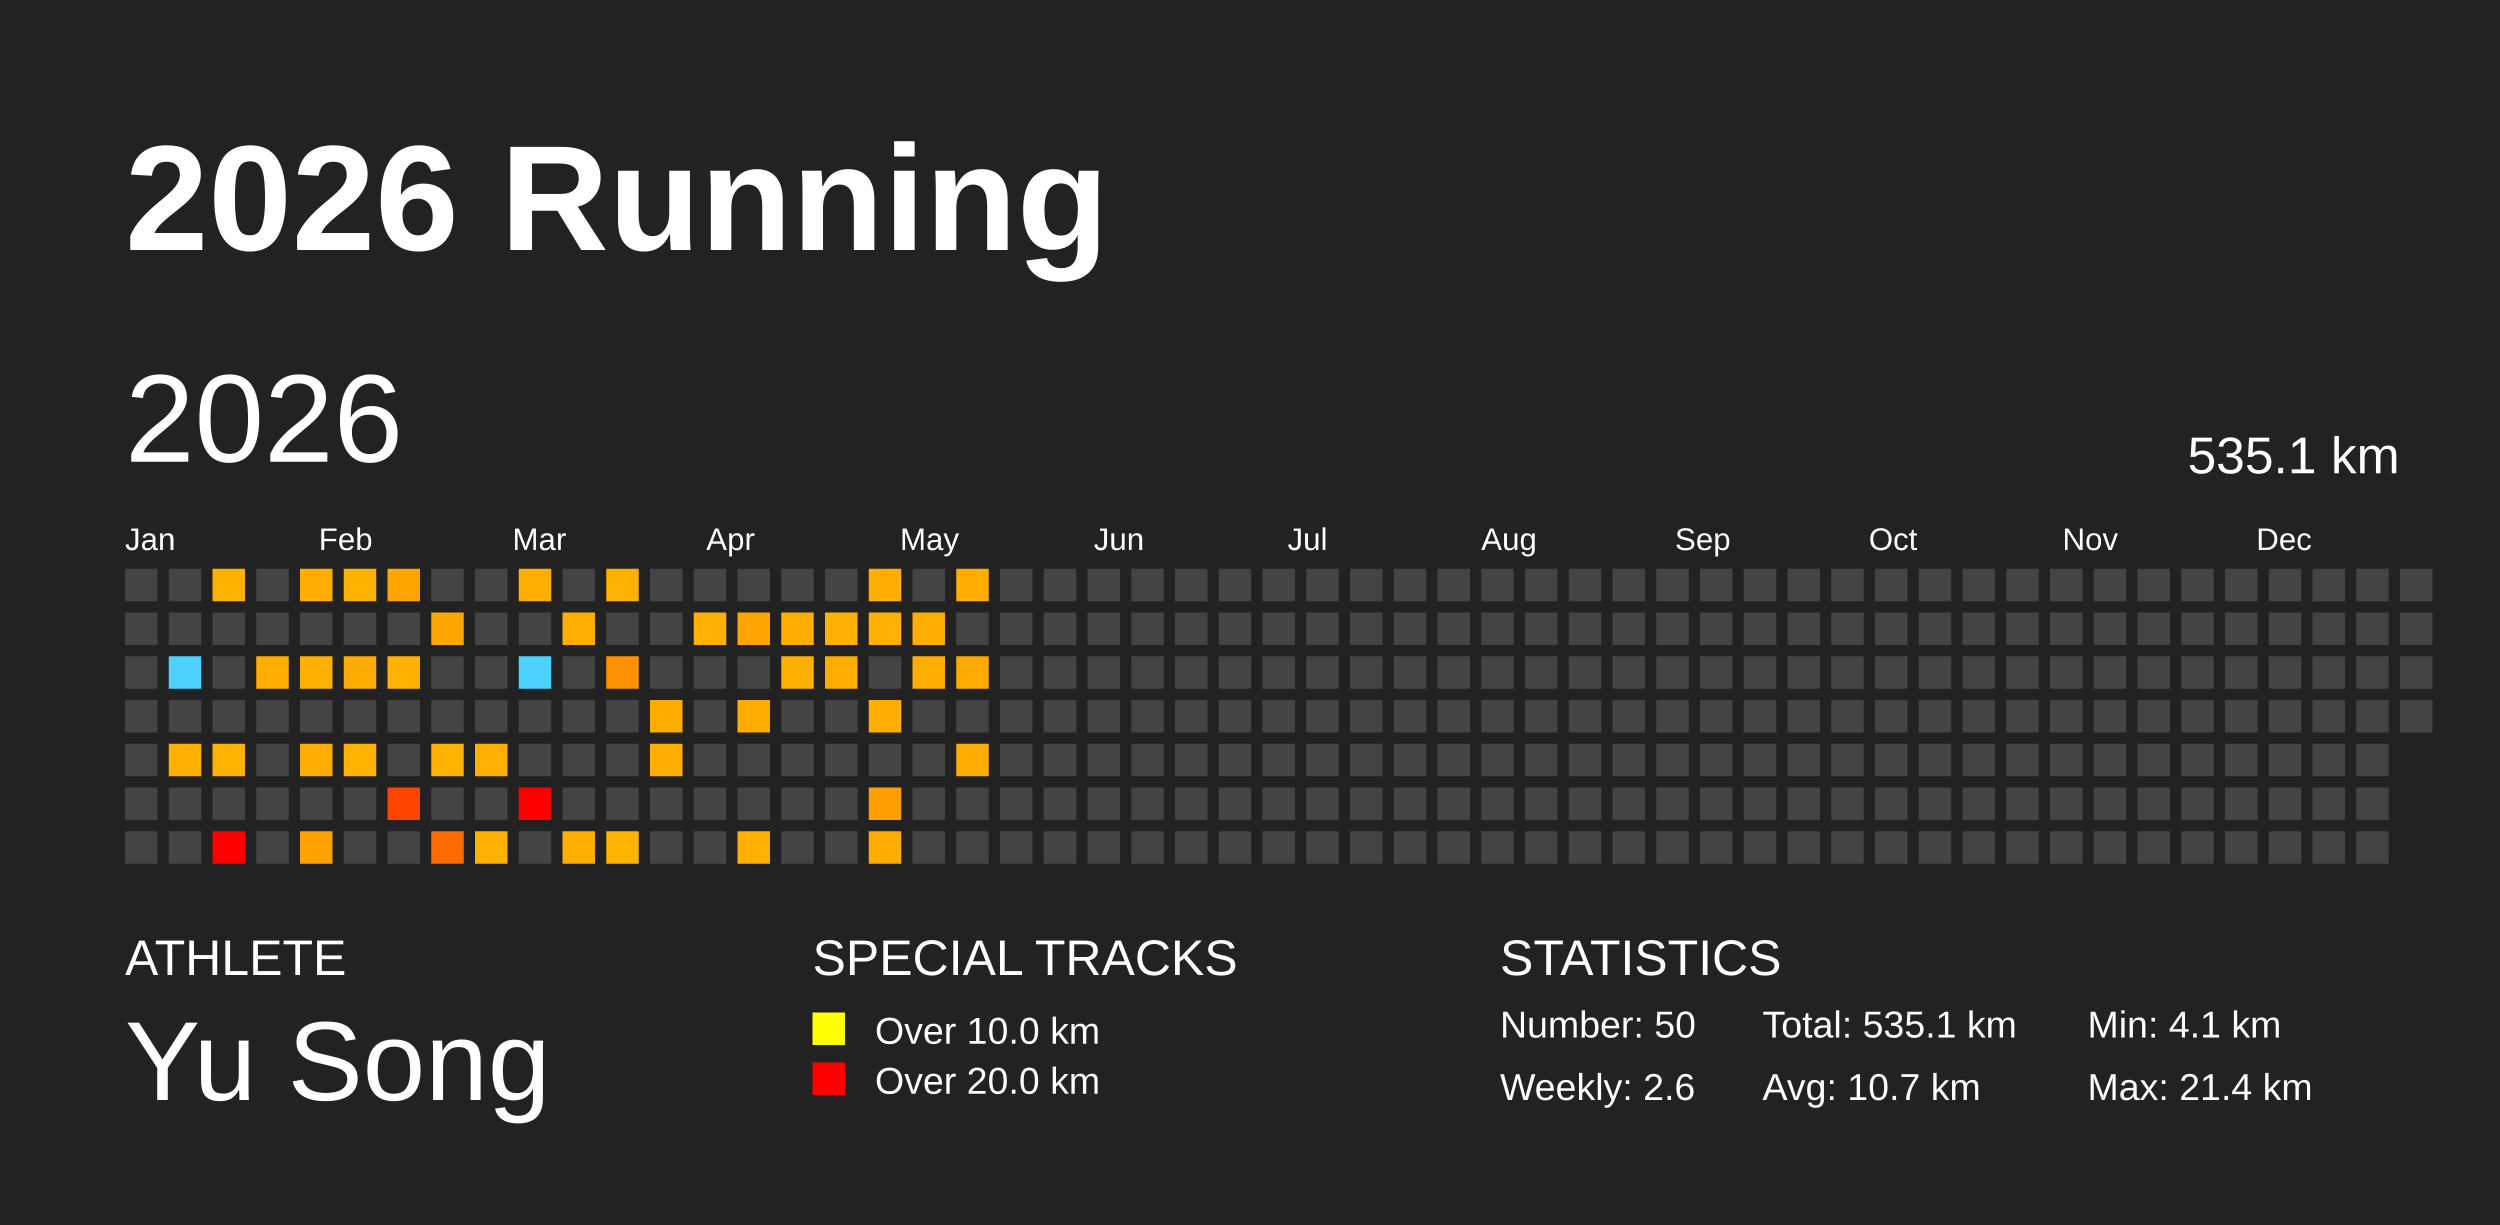
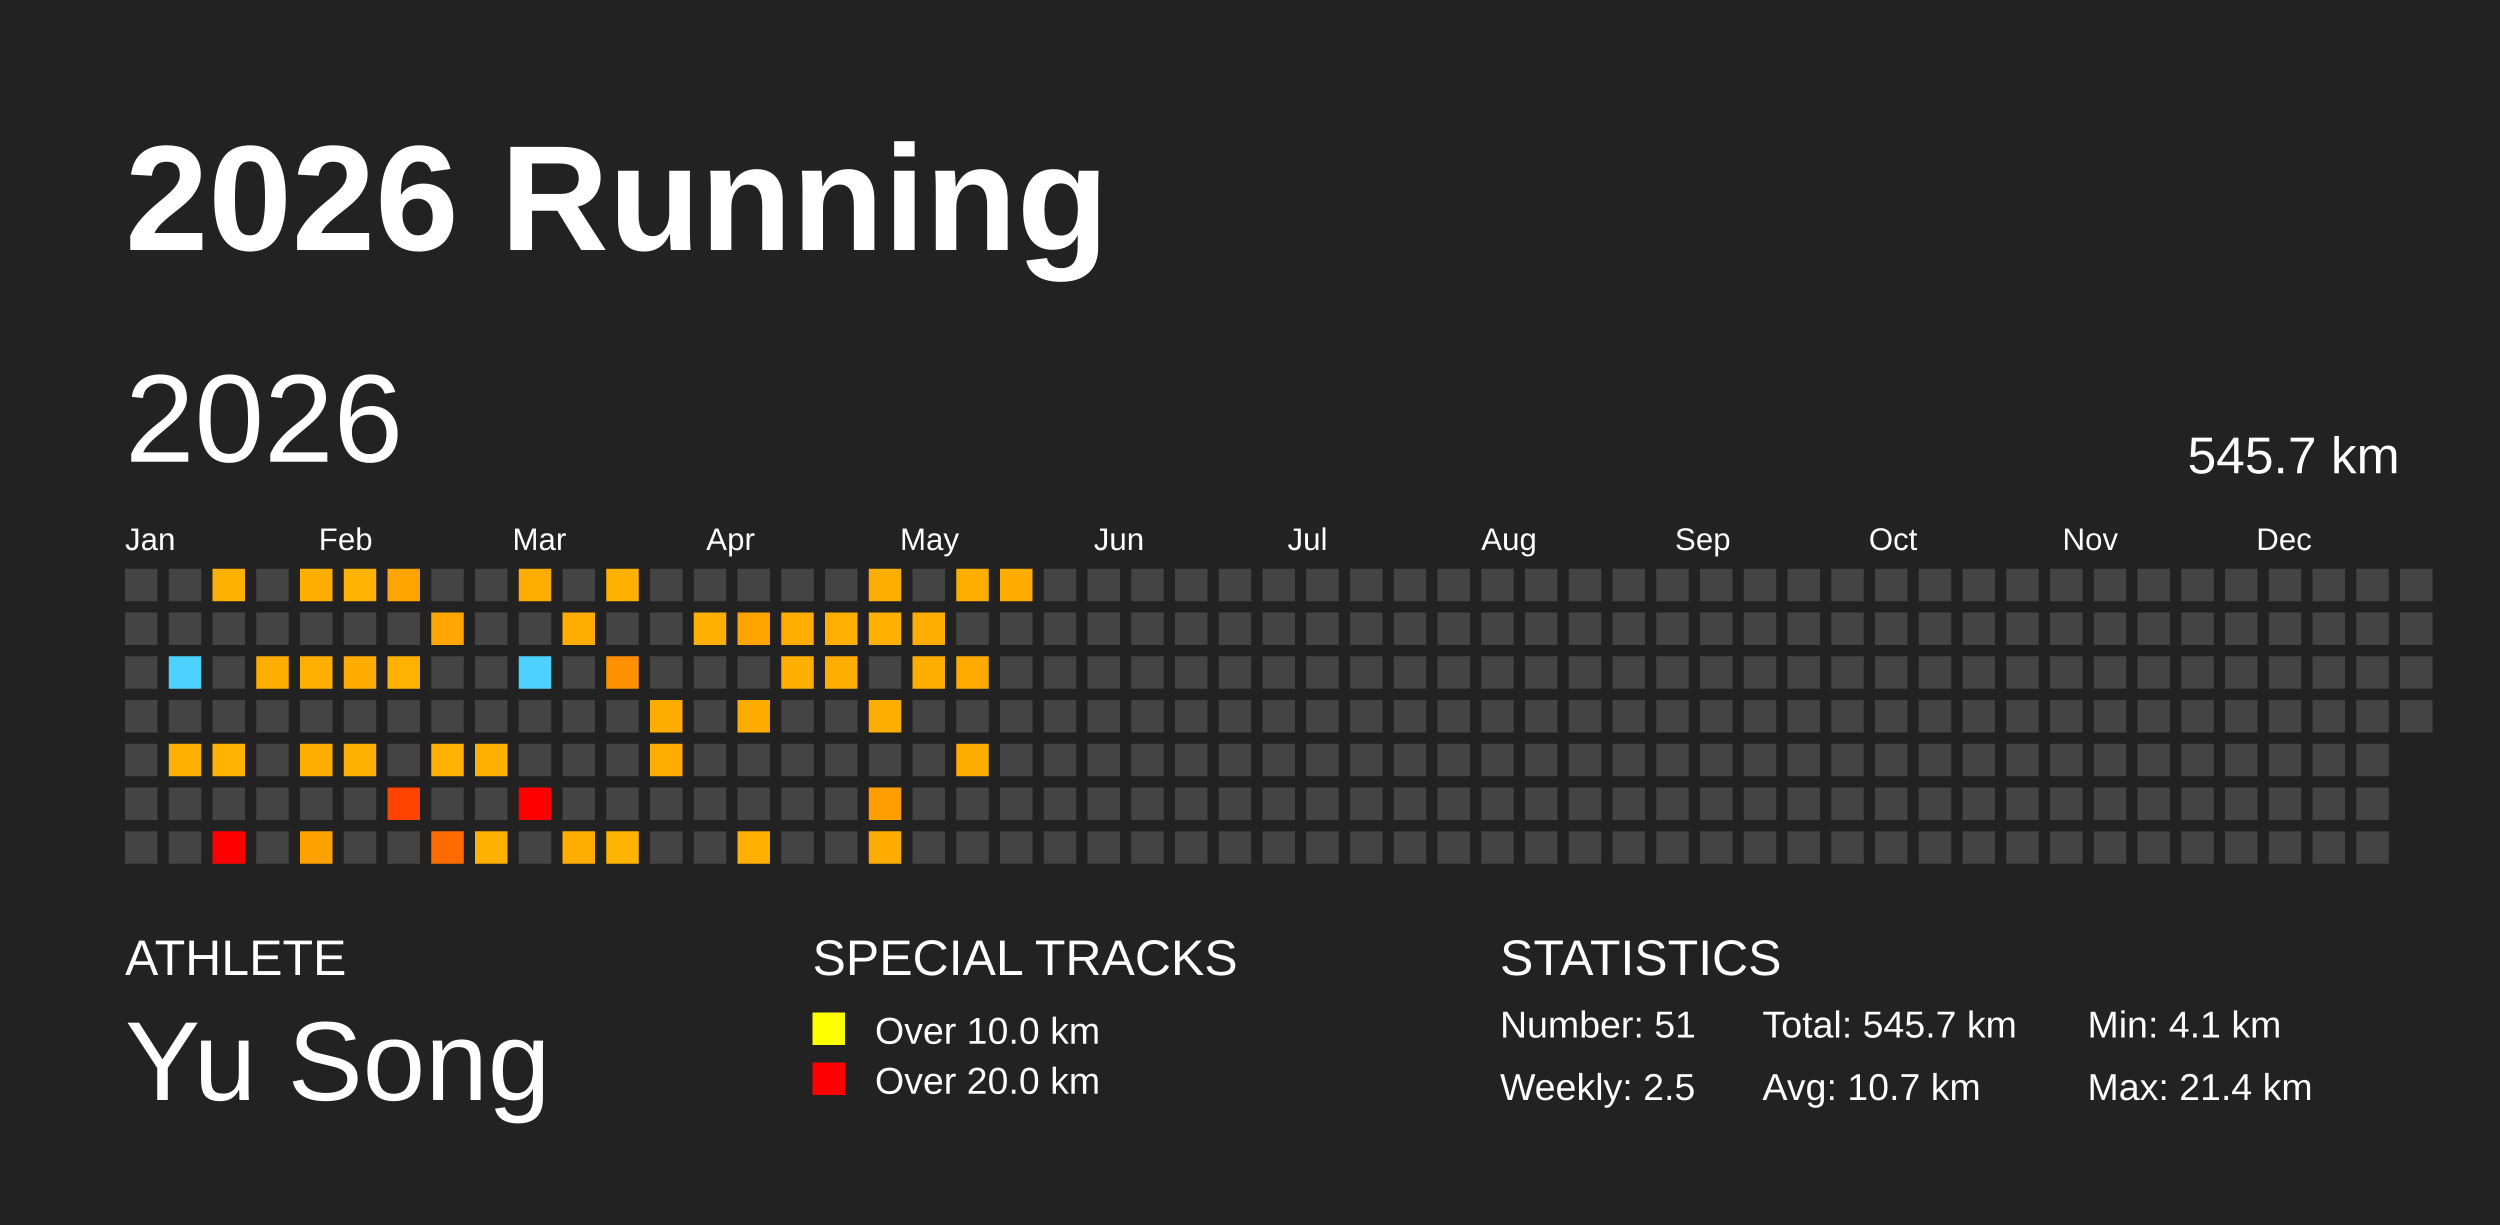
<svg xmlns="http://www.w3.org/2000/svg" baseProfile="full" height="98mm" version="1.1" viewBox="0,0,200,98" width="200mm">
  <defs />
  <rect fill="#222222" height="98" width="200" x="0" y="0" />
  <text fill="#FFFFFF" style="font-size:12px; font-family:Arial; font-weight:bold;" x="10" y="20">2026 Running</text>
  <text fill="#FFFFFF" style="font-size:4px; font-family:Arial" x="10" y="78">ATHLETE</text>
  <text fill="#FFFFFF" style="font-size:9px; font-family:Arial" x="10" y="88">Yu Song</text>
  <text fill="#FFFFFF" style="font-size:4px; font-family:Arial" x="65" y="78">SPECIAL TRACKS</text>
  <rect fill="yellow" height="2.6" width="2.6" x="65" y="81" />
  <text fill="#FFFFFF" style="font-size:3px; font-family:Arial" x="70" y="83.5">Over 10.0 km</text>
  <rect fill="red" height="2.6" width="2.6" x="65" y="85" />
  <text fill="#FFFFFF" style="font-size:3px; font-family:Arial" x="70" y="87.5">Over 20.0 km</text>
  <text fill="#FFFFFF" style="font-size:4px; font-family:Arial" x="120" y="78">STATISTICS</text>
-   <text fill="#FFFFFF" style="font-size:3px; font-family:Arial" x="120" y="83">Number: 50</text>
-   <text fill="#FFFFFF" style="font-size:3px; font-family:Arial" x="120" y="88">Weekly: 2.6</text>
-   <text fill="#FFFFFF" style="font-size:3px; font-family:Arial" x="141" y="83">Total: 535.1 km</text>
+   <text fill="#FFFFFF" style="font-size:3px; font-family:Arial" x="120" y="83">Number: 51</text>
+   <text fill="#FFFFFF" style="font-size:3px; font-family:Arial" x="120" y="88">Weekly: 2.5</text>
+   <text fill="#FFFFFF" style="font-size:3px; font-family:Arial" x="141" y="83">Total: 545.7 km</text>
  <text fill="#FFFFFF" style="font-size:3px; font-family:Arial" x="141" y="88">Avg: 10.7 km</text>
  <text fill="#FFFFFF" style="font-size:3px; font-family:Arial" x="167" y="83">Min: 4.1 km</text>
  <text fill="#FFFFFF" style="font-size:3px; font-family:Arial" x="167" y="88">Max: 21.4 km</text>
  <text dominant-baseline="hanging" fill="#FFFFFF" style="font-size:10.0px; font-family:Arial;" x="10" y="30">2026</text>
-   <text dominant-baseline="hanging" fill="#FFFFFF" style="font-size:4.125px; font-family:Arial;" x="175" y="35">535.1 km</text>
+   <text dominant-baseline="hanging" fill="#FFFFFF" style="font-size:4.125px; font-family:Arial;" x="175" y="35">545.7 km</text>
  <text fill="#FFFFFF" style="font-size:2.5px; font-family:Arial" x="10.0" y="44">Jan</text>
  <text fill="#FFFFFF" style="font-size:2.5px; font-family:Arial" x="25.5" y="44">Feb</text>
  <text fill="#FFFFFF" style="font-size:2.5px; font-family:Arial" x="41.0" y="44">Mar</text>
  <text fill="#FFFFFF" style="font-size:2.5px; font-family:Arial" x="56.5" y="44">Apr</text>
  <text fill="#FFFFFF" style="font-size:2.5px; font-family:Arial" x="72.0" y="44">May</text>
  <text fill="#FFFFFF" style="font-size:2.5px; font-family:Arial" x="87.5" y="44">Jun</text>
  <text fill="#FFFFFF" style="font-size:2.5px; font-family:Arial" x="103.0" y="44">Jul</text>
  <text fill="#FFFFFF" style="font-size:2.5px; font-family:Arial" x="118.5" y="44">Aug</text>
  <text fill="#FFFFFF" style="font-size:2.5px; font-family:Arial" x="134.0" y="44">Sep</text>
  <text fill="#FFFFFF" style="font-size:2.5px; font-family:Arial" x="149.5" y="44">Oct</text>
  <text fill="#FFFFFF" style="font-size:2.5px; font-family:Arial" x="165.0" y="44">Nov</text>
  <text fill="#FFFFFF" style="font-size:2.5px; font-family:Arial" x="180.5" y="44">Dec</text>
  <rect fill="#444444" height="2.6" width="2.6" x="10.0" y="45.5" />
  <rect fill="#444444" height="2.6" width="2.6" x="10.0" y="49.0" />
  <rect fill="#444444" height="2.6" width="2.6" x="10.0" y="52.5" />
  <rect fill="#444444" height="2.6" width="2.6" x="10.0" y="56.0" />
  <rect fill="#444444" height="2.6" width="2.6" x="10.0" y="59.5" />
  <rect fill="#444444" height="2.6" width="2.6" x="10.0" y="63.0" />
  <rect fill="#444444" height="2.6" width="2.6" x="10.0" y="66.5" />
  <rect fill="#444444" height="2.6" width="2.6" x="13.5" y="45.5" />
  <rect fill="#444444" height="2.6" width="2.6" x="13.5" y="49.0" />
  <rect fill="#4dd2ff" height="2.6" width="2.6" x="13.5" y="52.5" />
  <rect fill="#444444" height="2.6" width="2.6" x="13.5" y="56.0" />
  <rect fill="#ffb000" height="2.6" width="2.6" x="13.5" y="59.5" />
  <rect fill="#444444" height="2.6" width="2.6" x="13.5" y="63.0" />
  <rect fill="#444444" height="2.6" width="2.6" x="13.5" y="66.5" />
  <rect fill="#ffb100" height="2.6" width="2.6" x="17.0" y="45.5" />
  <rect fill="#444444" height="2.6" width="2.6" x="17.0" y="49.0" />
  <rect fill="#444444" height="2.6" width="2.6" x="17.0" y="52.5" />
  <rect fill="#444444" height="2.6" width="2.6" x="17.0" y="56.0" />
  <rect fill="#ffb300" height="2.6" width="2.6" x="17.0" y="59.5" />
  <rect fill="#444444" height="2.6" width="2.6" x="17.0" y="63.0" />
  <rect fill="red" height="2.6" width="2.6" x="17.0" y="66.5" />
  <rect fill="#444444" height="2.6" width="2.6" x="20.5" y="45.5" />
  <rect fill="#444444" height="2.6" width="2.6" x="20.5" y="49.0" />
  <rect fill="#ffae00" height="2.6" width="2.6" x="20.5" y="52.5" />
  <rect fill="#444444" height="2.6" width="2.6" x="20.5" y="56.0" />
  <rect fill="#444444" height="2.6" width="2.6" x="20.5" y="59.5" />
  <rect fill="#444444" height="2.6" width="2.6" x="20.5" y="63.0" />
  <rect fill="#444444" height="2.6" width="2.6" x="20.5" y="66.5" />
  <rect fill="#ffae00" height="2.6" width="2.6" x="24.0" y="45.5" />
  <rect fill="#444444" height="2.6" width="2.6" x="24.0" y="49.0" />
  <rect fill="#ffb000" height="2.6" width="2.6" x="24.0" y="52.5" />
  <rect fill="#444444" height="2.6" width="2.6" x="24.0" y="56.0" />
  <rect fill="#ffad00" height="2.6" width="2.6" x="24.0" y="59.5" />
  <rect fill="#444444" height="2.6" width="2.6" x="24.0" y="63.0" />
  <rect fill="#ffa200" height="2.6" width="2.6" x="24.0" y="66.5" />
  <rect fill="#ffb200" height="2.6" width="2.6" x="27.5" y="45.5" />
  <rect fill="#444444" height="2.6" width="2.6" x="27.5" y="49.0" />
  <rect fill="#ffab00" height="2.6" width="2.6" x="27.5" y="52.5" />
  <rect fill="#444444" height="2.6" width="2.6" x="27.5" y="56.0" />
  <rect fill="#ffb100" height="2.6" width="2.6" x="27.5" y="59.5" />
  <rect fill="#444444" height="2.6" width="2.6" x="27.5" y="63.0" />
  <rect fill="#444444" height="2.6" width="2.6" x="27.5" y="66.5" />
  <rect fill="#ffa400" height="2.6" width="2.6" x="31.0" y="45.5" />
  <rect fill="#444444" height="2.6" width="2.6" x="31.0" y="49.0" />
  <rect fill="#ffb200" height="2.6" width="2.6" x="31.0" y="52.5" />
  <rect fill="#444444" height="2.6" width="2.6" x="31.0" y="56.0" />
  <rect fill="#444444" height="2.6" width="2.6" x="31.0" y="59.5" />
  <rect fill="#ff4400" height="2.6" width="2.6" x="31.0" y="63.0" />
  <rect fill="#444444" height="2.6" width="2.6" x="31.0" y="66.5" />
  <rect fill="#444444" height="2.6" width="2.6" x="34.5" y="45.5" />
  <rect fill="#ffa600" height="2.6" width="2.6" x="34.5" y="49.0" />
  <rect fill="#444444" height="2.6" width="2.6" x="34.5" y="52.5" />
  <rect fill="#444444" height="2.6" width="2.6" x="34.5" y="56.0" />
  <rect fill="#ffb300" height="2.6" width="2.6" x="34.5" y="59.5" />
  <rect fill="#444444" height="2.6" width="2.6" x="34.5" y="63.0" />
  <rect fill="#ff6b00" height="2.6" width="2.6" x="34.5" y="66.5" />
  <rect fill="#444444" height="2.6" width="2.6" x="38.0" y="45.5" />
  <rect fill="#444444" height="2.6" width="2.6" x="38.0" y="49.0" />
  <rect fill="#444444" height="2.6" width="2.6" x="38.0" y="52.5" />
  <rect fill="#444444" height="2.6" width="2.6" x="38.0" y="56.0" />
  <rect fill="#ffb000" height="2.6" width="2.6" x="38.0" y="59.5" />
  <rect fill="#444444" height="2.6" width="2.6" x="38.0" y="63.0" />
  <rect fill="#ffb100" height="2.6" width="2.6" x="38.0" y="66.5" />
  <rect fill="#ffad00" height="2.6" width="2.6" x="41.5" y="45.5" />
  <rect fill="#444444" height="2.6" width="2.6" x="41.5" y="49.0" />
  <rect fill="#4dd2ff" height="2.6" width="2.6" x="41.5" y="52.5" />
  <rect fill="#444444" height="2.6" width="2.6" x="41.5" y="56.0" />
  <rect fill="#444444" height="2.6" width="2.6" x="41.5" y="59.5" />
  <rect fill="red" height="2.6" width="2.6" x="41.5" y="63.0" />
  <rect fill="#444444" height="2.6" width="2.6" x="41.5" y="66.5" />
  <rect fill="#444444" height="2.6" width="2.6" x="45.0" y="45.5" />
  <rect fill="#ffae00" height="2.6" width="2.6" x="45.0" y="49.0" />
  <rect fill="#444444" height="2.6" width="2.6" x="45.0" y="52.5" />
  <rect fill="#444444" height="2.6" width="2.6" x="45.0" y="56.0" />
  <rect fill="#444444" height="2.6" width="2.6" x="45.0" y="59.5" />
  <rect fill="#444444" height="2.6" width="2.6" x="45.0" y="63.0" />
  <rect fill="#ffae00" height="2.6" width="2.6" x="45.0" y="66.5" />
  <rect fill="#ffb100" height="2.6" width="2.6" x="48.5" y="45.5" />
  <rect fill="#444444" height="2.6" width="2.6" x="48.5" y="49.0" />
  <rect fill="#ff9100" height="2.6" width="2.6" x="48.5" y="52.5" />
  <rect fill="#444444" height="2.6" width="2.6" x="48.5" y="56.0" />
  <rect fill="#444444" height="2.6" width="2.6" x="48.5" y="59.5" />
  <rect fill="#444444" height="2.6" width="2.6" x="48.5" y="63.0" />
  <rect fill="#ffb400" height="2.6" width="2.6" x="48.5" y="66.5" />
  <rect fill="#444444" height="2.6" width="2.6" x="52.0" y="45.5" />
  <rect fill="#444444" height="2.6" width="2.6" x="52.0" y="49.0" />
  <rect fill="#444444" height="2.6" width="2.6" x="52.0" y="52.5" />
  <rect fill="#ffac00" height="2.6" width="2.6" x="52.0" y="56.0" />
  <rect fill="#ffae00" height="2.6" width="2.6" x="52.0" y="59.5" />
  <rect fill="#444444" height="2.6" width="2.6" x="52.0" y="63.0" />
  <rect fill="#444444" height="2.6" width="2.6" x="52.0" y="66.5" />
  <rect fill="#444444" height="2.6" width="2.6" x="55.5" y="45.5" />
  <rect fill="#ffb000" height="2.6" width="2.6" x="55.5" y="49.0" />
  <rect fill="#444444" height="2.6" width="2.6" x="55.5" y="52.5" />
  <rect fill="#444444" height="2.6" width="2.6" x="55.5" y="56.0" />
  <rect fill="#444444" height="2.6" width="2.6" x="55.5" y="59.5" />
  <rect fill="#444444" height="2.6" width="2.6" x="55.5" y="63.0" />
  <rect fill="#444444" height="2.6" width="2.6" x="55.5" y="66.5" />
  <rect fill="#444444" height="2.6" width="2.6" x="59.0" y="45.5" />
  <rect fill="#ffa400" height="2.6" width="2.6" x="59.0" y="49.0" />
  <rect fill="#444444" height="2.6" width="2.6" x="59.0" y="52.5" />
  <rect fill="#ffac00" height="2.6" width="2.6" x="59.0" y="56.0" />
  <rect fill="#444444" height="2.6" width="2.6" x="59.0" y="59.5" />
  <rect fill="#444444" height="2.6" width="2.6" x="59.0" y="63.0" />
  <rect fill="#ffb000" height="2.6" width="2.6" x="59.0" y="66.5" />
  <rect fill="#444444" height="2.6" width="2.6" x="62.5" y="45.5" />
  <rect fill="#ffae00" height="2.6" width="2.6" x="62.5" y="49.0" />
  <rect fill="#ffaf00" height="2.6" width="2.6" x="62.5" y="52.5" />
  <rect fill="#444444" height="2.6" width="2.6" x="62.5" y="56.0" />
  <rect fill="#444444" height="2.6" width="2.6" x="62.5" y="59.5" />
  <rect fill="#444444" height="2.6" width="2.6" x="62.5" y="63.0" />
  <rect fill="#444444" height="2.6" width="2.6" x="62.5" y="66.5" />
  <rect fill="#444444" height="2.6" width="2.6" x="66.0" y="45.5" />
  <rect fill="#ffb000" height="2.6" width="2.6" x="66.0" y="49.0" />
  <rect fill="#ffae00" height="2.6" width="2.6" x="66.0" y="52.5" />
  <rect fill="#444444" height="2.6" width="2.6" x="66.0" y="56.0" />
  <rect fill="#444444" height="2.6" width="2.6" x="66.0" y="59.5" />
  <rect fill="#444444" height="2.6" width="2.6" x="66.0" y="63.0" />
  <rect fill="#444444" height="2.6" width="2.6" x="66.0" y="66.5" />
  <rect fill="#ffae00" height="2.6" width="2.6" x="69.5" y="45.5" />
  <rect fill="#ffb000" height="2.6" width="2.6" x="69.5" y="49.0" />
  <rect fill="#444444" height="2.6" width="2.6" x="69.5" y="52.5" />
  <rect fill="#ffae00" height="2.6" width="2.6" x="69.5" y="56.0" />
  <rect fill="#444444" height="2.6" width="2.6" x="69.5" y="59.5" />
  <rect fill="#ff9e00" height="2.6" width="2.6" x="69.5" y="63.0" />
  <rect fill="#ffac00" height="2.6" width="2.6" x="69.5" y="66.5" />
  <rect fill="#444444" height="2.6" width="2.6" x="73.0" y="45.5" />
  <rect fill="#ffad00" height="2.6" width="2.6" x="73.0" y="49.0" />
  <rect fill="#ffae00" height="2.6" width="2.6" x="73.0" y="52.5" />
  <rect fill="#444444" height="2.6" width="2.6" x="73.0" y="56.0" />
  <rect fill="#444444" height="2.6" width="2.6" x="73.0" y="59.5" />
  <rect fill="#444444" height="2.6" width="2.6" x="73.0" y="63.0" />
  <rect fill="#444444" height="2.6" width="2.6" x="73.0" y="66.5" />
  <rect fill="#ffae00" height="2.6" width="2.6" x="76.5" y="45.5" />
  <rect fill="#444444" height="2.6" width="2.6" x="76.5" y="49.0" />
  <rect fill="#ffaa00" height="2.6" width="2.6" x="76.5" y="52.5" />
  <rect fill="#444444" height="2.6" width="2.6" x="76.5" y="56.0" />
  <rect fill="#ffac00" height="2.6" width="2.6" x="76.5" y="59.5" />
  <rect fill="#444444" height="2.6" width="2.6" x="76.5" y="63.0" />
  <rect fill="#444444" height="2.6" width="2.6" x="76.5" y="66.5" />
-   <rect fill="#444444" height="2.6" width="2.6" x="80.0" y="45.5" />
+   <rect fill="#ffab00" height="2.6" width="2.6" x="80.0" y="45.5" />
  <rect fill="#444444" height="2.6" width="2.6" x="80.0" y="49.0" />
  <rect fill="#444444" height="2.6" width="2.6" x="80.0" y="52.5" />
  <rect fill="#444444" height="2.6" width="2.6" x="80.0" y="56.0" />
  <rect fill="#444444" height="2.6" width="2.6" x="80.0" y="59.5" />
  <rect fill="#444444" height="2.6" width="2.6" x="80.0" y="63.0" />
  <rect fill="#444444" height="2.6" width="2.6" x="80.0" y="66.5" />
  <rect fill="#444444" height="2.6" width="2.6" x="83.5" y="45.5" />
  <rect fill="#444444" height="2.6" width="2.6" x="83.5" y="49.0" />
  <rect fill="#444444" height="2.6" width="2.6" x="83.5" y="52.5" />
  <rect fill="#444444" height="2.6" width="2.6" x="83.5" y="56.0" />
  <rect fill="#444444" height="2.6" width="2.6" x="83.5" y="59.5" />
  <rect fill="#444444" height="2.6" width="2.6" x="83.5" y="63.0" />
  <rect fill="#444444" height="2.6" width="2.6" x="83.5" y="66.5" />
  <rect fill="#444444" height="2.6" width="2.6" x="87.0" y="45.5" />
  <rect fill="#444444" height="2.6" width="2.6" x="87.0" y="49.0" />
  <rect fill="#444444" height="2.6" width="2.6" x="87.0" y="52.5" />
  <rect fill="#444444" height="2.6" width="2.6" x="87.0" y="56.0" />
  <rect fill="#444444" height="2.6" width="2.6" x="87.0" y="59.5" />
  <rect fill="#444444" height="2.6" width="2.6" x="87.0" y="63.0" />
  <rect fill="#444444" height="2.6" width="2.6" x="87.0" y="66.5" />
  <rect fill="#444444" height="2.6" width="2.6" x="90.5" y="45.5" />
  <rect fill="#444444" height="2.6" width="2.6" x="90.5" y="49.0" />
  <rect fill="#444444" height="2.6" width="2.6" x="90.5" y="52.5" />
  <rect fill="#444444" height="2.6" width="2.6" x="90.5" y="56.0" />
  <rect fill="#444444" height="2.6" width="2.6" x="90.5" y="59.5" />
  <rect fill="#444444" height="2.6" width="2.6" x="90.5" y="63.0" />
  <rect fill="#444444" height="2.6" width="2.6" x="90.5" y="66.5" />
  <rect fill="#444444" height="2.6" width="2.6" x="94.0" y="45.5" />
  <rect fill="#444444" height="2.6" width="2.6" x="94.0" y="49.0" />
  <rect fill="#444444" height="2.6" width="2.6" x="94.0" y="52.5" />
  <rect fill="#444444" height="2.6" width="2.6" x="94.0" y="56.0" />
  <rect fill="#444444" height="2.6" width="2.6" x="94.0" y="59.5" />
  <rect fill="#444444" height="2.6" width="2.6" x="94.0" y="63.0" />
  <rect fill="#444444" height="2.6" width="2.6" x="94.0" y="66.5" />
  <rect fill="#444444" height="2.6" width="2.6" x="97.5" y="45.5" />
  <rect fill="#444444" height="2.6" width="2.6" x="97.5" y="49.0" />
  <rect fill="#444444" height="2.6" width="2.6" x="97.5" y="52.5" />
  <rect fill="#444444" height="2.6" width="2.6" x="97.5" y="56.0" />
  <rect fill="#444444" height="2.6" width="2.6" x="97.5" y="59.5" />
  <rect fill="#444444" height="2.6" width="2.6" x="97.5" y="63.0" />
  <rect fill="#444444" height="2.6" width="2.6" x="97.5" y="66.5" />
  <rect fill="#444444" height="2.6" width="2.6" x="101.0" y="45.5" />
  <rect fill="#444444" height="2.6" width="2.6" x="101.0" y="49.0" />
  <rect fill="#444444" height="2.6" width="2.6" x="101.0" y="52.5" />
  <rect fill="#444444" height="2.6" width="2.6" x="101.0" y="56.0" />
  <rect fill="#444444" height="2.6" width="2.6" x="101.0" y="59.5" />
  <rect fill="#444444" height="2.6" width="2.6" x="101.0" y="63.0" />
  <rect fill="#444444" height="2.6" width="2.6" x="101.0" y="66.5" />
  <rect fill="#444444" height="2.6" width="2.6" x="104.5" y="45.5" />
  <rect fill="#444444" height="2.6" width="2.6" x="104.5" y="49.0" />
  <rect fill="#444444" height="2.6" width="2.6" x="104.5" y="52.5" />
  <rect fill="#444444" height="2.6" width="2.6" x="104.5" y="56.0" />
  <rect fill="#444444" height="2.6" width="2.6" x="104.5" y="59.5" />
  <rect fill="#444444" height="2.6" width="2.6" x="104.5" y="63.0" />
  <rect fill="#444444" height="2.6" width="2.6" x="104.5" y="66.5" />
  <rect fill="#444444" height="2.6" width="2.6" x="108.0" y="45.5" />
  <rect fill="#444444" height="2.6" width="2.6" x="108.0" y="49.0" />
  <rect fill="#444444" height="2.6" width="2.6" x="108.0" y="52.5" />
  <rect fill="#444444" height="2.6" width="2.6" x="108.0" y="56.0" />
  <rect fill="#444444" height="2.6" width="2.6" x="108.0" y="59.5" />
  <rect fill="#444444" height="2.6" width="2.6" x="108.0" y="63.0" />
  <rect fill="#444444" height="2.6" width="2.6" x="108.0" y="66.5" />
  <rect fill="#444444" height="2.6" width="2.6" x="111.5" y="45.5" />
  <rect fill="#444444" height="2.6" width="2.6" x="111.5" y="49.0" />
  <rect fill="#444444" height="2.6" width="2.6" x="111.5" y="52.5" />
  <rect fill="#444444" height="2.6" width="2.6" x="111.5" y="56.0" />
  <rect fill="#444444" height="2.6" width="2.6" x="111.5" y="59.5" />
  <rect fill="#444444" height="2.6" width="2.6" x="111.5" y="63.0" />
  <rect fill="#444444" height="2.6" width="2.6" x="111.5" y="66.5" />
  <rect fill="#444444" height="2.6" width="2.6" x="115.0" y="45.5" />
  <rect fill="#444444" height="2.6" width="2.6" x="115.0" y="49.0" />
  <rect fill="#444444" height="2.6" width="2.6" x="115.0" y="52.5" />
  <rect fill="#444444" height="2.6" width="2.6" x="115.0" y="56.0" />
  <rect fill="#444444" height="2.6" width="2.6" x="115.0" y="59.5" />
  <rect fill="#444444" height="2.6" width="2.6" x="115.0" y="63.0" />
  <rect fill="#444444" height="2.6" width="2.6" x="115.0" y="66.5" />
  <rect fill="#444444" height="2.6" width="2.6" x="118.5" y="45.5" />
  <rect fill="#444444" height="2.6" width="2.6" x="118.5" y="49.0" />
  <rect fill="#444444" height="2.6" width="2.6" x="118.5" y="52.5" />
  <rect fill="#444444" height="2.6" width="2.6" x="118.5" y="56.0" />
  <rect fill="#444444" height="2.6" width="2.6" x="118.5" y="59.5" />
  <rect fill="#444444" height="2.6" width="2.6" x="118.5" y="63.0" />
  <rect fill="#444444" height="2.6" width="2.6" x="118.5" y="66.5" />
  <rect fill="#444444" height="2.6" width="2.6" x="122.0" y="45.5" />
  <rect fill="#444444" height="2.6" width="2.6" x="122.0" y="49.0" />
  <rect fill="#444444" height="2.6" width="2.6" x="122.0" y="52.5" />
  <rect fill="#444444" height="2.6" width="2.6" x="122.0" y="56.0" />
  <rect fill="#444444" height="2.6" width="2.6" x="122.0" y="59.5" />
  <rect fill="#444444" height="2.6" width="2.6" x="122.0" y="63.0" />
  <rect fill="#444444" height="2.6" width="2.6" x="122.0" y="66.5" />
  <rect fill="#444444" height="2.6" width="2.6" x="125.5" y="45.5" />
  <rect fill="#444444" height="2.6" width="2.6" x="125.5" y="49.0" />
  <rect fill="#444444" height="2.6" width="2.6" x="125.5" y="52.5" />
  <rect fill="#444444" height="2.6" width="2.6" x="125.5" y="56.0" />
  <rect fill="#444444" height="2.6" width="2.6" x="125.5" y="59.5" />
  <rect fill="#444444" height="2.6" width="2.6" x="125.5" y="63.0" />
  <rect fill="#444444" height="2.6" width="2.6" x="125.5" y="66.5" />
  <rect fill="#444444" height="2.6" width="2.6" x="129.0" y="45.5" />
  <rect fill="#444444" height="2.6" width="2.6" x="129.0" y="49.0" />
  <rect fill="#444444" height="2.6" width="2.6" x="129.0" y="52.5" />
  <rect fill="#444444" height="2.6" width="2.6" x="129.0" y="56.0" />
  <rect fill="#444444" height="2.6" width="2.6" x="129.0" y="59.5" />
  <rect fill="#444444" height="2.6" width="2.6" x="129.0" y="63.0" />
  <rect fill="#444444" height="2.6" width="2.6" x="129.0" y="66.5" />
  <rect fill="#444444" height="2.6" width="2.6" x="132.5" y="45.5" />
  <rect fill="#444444" height="2.6" width="2.6" x="132.5" y="49.0" />
  <rect fill="#444444" height="2.6" width="2.6" x="132.5" y="52.5" />
  <rect fill="#444444" height="2.6" width="2.6" x="132.5" y="56.0" />
  <rect fill="#444444" height="2.6" width="2.6" x="132.5" y="59.5" />
  <rect fill="#444444" height="2.6" width="2.6" x="132.5" y="63.0" />
  <rect fill="#444444" height="2.6" width="2.6" x="132.5" y="66.5" />
  <rect fill="#444444" height="2.6" width="2.6" x="136.0" y="45.5" />
  <rect fill="#444444" height="2.6" width="2.6" x="136.0" y="49.0" />
  <rect fill="#444444" height="2.6" width="2.6" x="136.0" y="52.5" />
  <rect fill="#444444" height="2.6" width="2.6" x="136.0" y="56.0" />
  <rect fill="#444444" height="2.6" width="2.6" x="136.0" y="59.5" />
  <rect fill="#444444" height="2.6" width="2.6" x="136.0" y="63.0" />
  <rect fill="#444444" height="2.6" width="2.6" x="136.0" y="66.5" />
  <rect fill="#444444" height="2.6" width="2.6" x="139.5" y="45.5" />
  <rect fill="#444444" height="2.6" width="2.6" x="139.5" y="49.0" />
  <rect fill="#444444" height="2.6" width="2.6" x="139.5" y="52.5" />
  <rect fill="#444444" height="2.6" width="2.6" x="139.5" y="56.0" />
  <rect fill="#444444" height="2.6" width="2.6" x="139.5" y="59.5" />
  <rect fill="#444444" height="2.6" width="2.6" x="139.5" y="63.0" />
  <rect fill="#444444" height="2.6" width="2.6" x="139.5" y="66.5" />
  <rect fill="#444444" height="2.6" width="2.6" x="143.0" y="45.5" />
  <rect fill="#444444" height="2.6" width="2.6" x="143.0" y="49.0" />
  <rect fill="#444444" height="2.6" width="2.6" x="143.0" y="52.5" />
  <rect fill="#444444" height="2.6" width="2.6" x="143.0" y="56.0" />
  <rect fill="#444444" height="2.6" width="2.6" x="143.0" y="59.5" />
  <rect fill="#444444" height="2.6" width="2.6" x="143.0" y="63.0" />
  <rect fill="#444444" height="2.6" width="2.6" x="143.0" y="66.5" />
  <rect fill="#444444" height="2.6" width="2.6" x="146.5" y="45.5" />
  <rect fill="#444444" height="2.6" width="2.6" x="146.5" y="49.0" />
  <rect fill="#444444" height="2.6" width="2.6" x="146.5" y="52.5" />
  <rect fill="#444444" height="2.6" width="2.6" x="146.5" y="56.0" />
  <rect fill="#444444" height="2.6" width="2.6" x="146.5" y="59.5" />
  <rect fill="#444444" height="2.6" width="2.6" x="146.5" y="63.0" />
  <rect fill="#444444" height="2.6" width="2.6" x="146.5" y="66.5" />
  <rect fill="#444444" height="2.6" width="2.6" x="150.0" y="45.5" />
  <rect fill="#444444" height="2.6" width="2.6" x="150.0" y="49.0" />
  <rect fill="#444444" height="2.6" width="2.6" x="150.0" y="52.5" />
  <rect fill="#444444" height="2.6" width="2.6" x="150.0" y="56.0" />
  <rect fill="#444444" height="2.6" width="2.6" x="150.0" y="59.5" />
  <rect fill="#444444" height="2.6" width="2.6" x="150.0" y="63.0" />
  <rect fill="#444444" height="2.6" width="2.6" x="150.0" y="66.5" />
  <rect fill="#444444" height="2.6" width="2.6" x="153.5" y="45.5" />
  <rect fill="#444444" height="2.6" width="2.6" x="153.5" y="49.0" />
  <rect fill="#444444" height="2.6" width="2.6" x="153.5" y="52.5" />
  <rect fill="#444444" height="2.6" width="2.6" x="153.5" y="56.0" />
  <rect fill="#444444" height="2.6" width="2.6" x="153.5" y="59.5" />
  <rect fill="#444444" height="2.6" width="2.6" x="153.5" y="63.0" />
  <rect fill="#444444" height="2.6" width="2.6" x="153.5" y="66.5" />
  <rect fill="#444444" height="2.6" width="2.6" x="157.0" y="45.5" />
  <rect fill="#444444" height="2.6" width="2.6" x="157.0" y="49.0" />
  <rect fill="#444444" height="2.6" width="2.6" x="157.0" y="52.5" />
  <rect fill="#444444" height="2.6" width="2.6" x="157.0" y="56.0" />
  <rect fill="#444444" height="2.6" width="2.6" x="157.0" y="59.5" />
  <rect fill="#444444" height="2.6" width="2.6" x="157.0" y="63.0" />
  <rect fill="#444444" height="2.6" width="2.6" x="157.0" y="66.5" />
  <rect fill="#444444" height="2.6" width="2.6" x="160.5" y="45.5" />
  <rect fill="#444444" height="2.6" width="2.6" x="160.5" y="49.0" />
  <rect fill="#444444" height="2.6" width="2.6" x="160.5" y="52.5" />
  <rect fill="#444444" height="2.6" width="2.6" x="160.5" y="56.0" />
  <rect fill="#444444" height="2.6" width="2.6" x="160.5" y="59.5" />
  <rect fill="#444444" height="2.6" width="2.6" x="160.5" y="63.0" />
  <rect fill="#444444" height="2.6" width="2.6" x="160.5" y="66.5" />
  <rect fill="#444444" height="2.6" width="2.6" x="164.0" y="45.5" />
  <rect fill="#444444" height="2.6" width="2.6" x="164.0" y="49.0" />
  <rect fill="#444444" height="2.6" width="2.6" x="164.0" y="52.5" />
  <rect fill="#444444" height="2.6" width="2.6" x="164.0" y="56.0" />
  <rect fill="#444444" height="2.6" width="2.6" x="164.0" y="59.5" />
  <rect fill="#444444" height="2.6" width="2.6" x="164.0" y="63.0" />
  <rect fill="#444444" height="2.6" width="2.6" x="164.0" y="66.5" />
  <rect fill="#444444" height="2.6" width="2.6" x="167.5" y="45.5" />
  <rect fill="#444444" height="2.6" width="2.6" x="167.5" y="49.0" />
  <rect fill="#444444" height="2.6" width="2.6" x="167.5" y="52.5" />
  <rect fill="#444444" height="2.6" width="2.6" x="167.5" y="56.0" />
  <rect fill="#444444" height="2.6" width="2.6" x="167.5" y="59.5" />
  <rect fill="#444444" height="2.6" width="2.6" x="167.5" y="63.0" />
  <rect fill="#444444" height="2.6" width="2.6" x="167.5" y="66.5" />
  <rect fill="#444444" height="2.6" width="2.6" x="171.0" y="45.5" />
  <rect fill="#444444" height="2.6" width="2.6" x="171.0" y="49.0" />
  <rect fill="#444444" height="2.6" width="2.6" x="171.0" y="52.5" />
  <rect fill="#444444" height="2.6" width="2.6" x="171.0" y="56.0" />
  <rect fill="#444444" height="2.6" width="2.6" x="171.0" y="59.5" />
  <rect fill="#444444" height="2.6" width="2.6" x="171.0" y="63.0" />
  <rect fill="#444444" height="2.6" width="2.6" x="171.0" y="66.5" />
  <rect fill="#444444" height="2.6" width="2.6" x="174.5" y="45.5" />
  <rect fill="#444444" height="2.6" width="2.6" x="174.5" y="49.0" />
  <rect fill="#444444" height="2.6" width="2.6" x="174.5" y="52.5" />
  <rect fill="#444444" height="2.6" width="2.6" x="174.5" y="56.0" />
  <rect fill="#444444" height="2.6" width="2.6" x="174.5" y="59.5" />
  <rect fill="#444444" height="2.6" width="2.6" x="174.5" y="63.0" />
  <rect fill="#444444" height="2.6" width="2.6" x="174.5" y="66.5" />
  <rect fill="#444444" height="2.6" width="2.6" x="178.0" y="45.5" />
  <rect fill="#444444" height="2.6" width="2.6" x="178.0" y="49.0" />
  <rect fill="#444444" height="2.6" width="2.6" x="178.0" y="52.5" />
  <rect fill="#444444" height="2.6" width="2.6" x="178.0" y="56.0" />
  <rect fill="#444444" height="2.6" width="2.6" x="178.0" y="59.5" />
  <rect fill="#444444" height="2.6" width="2.6" x="178.0" y="63.0" />
  <rect fill="#444444" height="2.6" width="2.6" x="178.0" y="66.5" />
  <rect fill="#444444" height="2.6" width="2.6" x="181.5" y="45.5" />
  <rect fill="#444444" height="2.6" width="2.6" x="181.5" y="49.0" />
  <rect fill="#444444" height="2.6" width="2.6" x="181.5" y="52.5" />
  <rect fill="#444444" height="2.6" width="2.6" x="181.5" y="56.0" />
  <rect fill="#444444" height="2.6" width="2.6" x="181.5" y="59.5" />
  <rect fill="#444444" height="2.6" width="2.6" x="181.5" y="63.0" />
  <rect fill="#444444" height="2.6" width="2.6" x="181.5" y="66.5" />
  <rect fill="#444444" height="2.6" width="2.6" x="185.0" y="45.5" />
  <rect fill="#444444" height="2.6" width="2.6" x="185.0" y="49.0" />
  <rect fill="#444444" height="2.6" width="2.6" x="185.0" y="52.5" />
  <rect fill="#444444" height="2.6" width="2.6" x="185.0" y="56.0" />
  <rect fill="#444444" height="2.6" width="2.6" x="185.0" y="59.5" />
  <rect fill="#444444" height="2.6" width="2.6" x="185.0" y="63.0" />
  <rect fill="#444444" height="2.6" width="2.6" x="185.0" y="66.5" />
  <rect fill="#444444" height="2.6" width="2.6" x="188.5" y="45.5" />
  <rect fill="#444444" height="2.6" width="2.6" x="188.5" y="49.0" />
  <rect fill="#444444" height="2.6" width="2.6" x="188.5" y="52.5" />
  <rect fill="#444444" height="2.6" width="2.6" x="188.5" y="56.0" />
  <rect fill="#444444" height="2.6" width="2.6" x="188.5" y="59.5" />
  <rect fill="#444444" height="2.6" width="2.6" x="188.5" y="63.0" />
  <rect fill="#444444" height="2.6" width="2.6" x="188.5" y="66.5" />
  <rect fill="#444444" height="2.6" width="2.6" x="192.0" y="45.5" />
  <rect fill="#444444" height="2.6" width="2.6" x="192.0" y="49.0" />
  <rect fill="#444444" height="2.6" width="2.6" x="192.0" y="52.5" />
  <rect fill="#444444" height="2.6" width="2.6" x="192.0" y="56.0" />
</svg>
